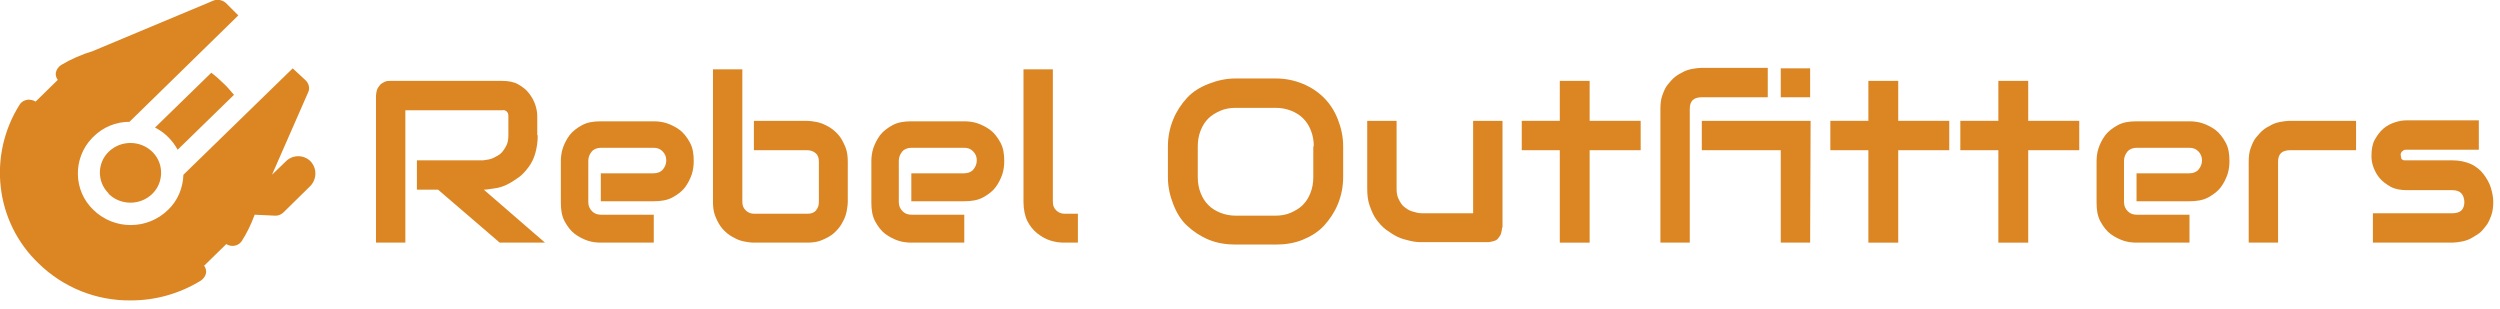
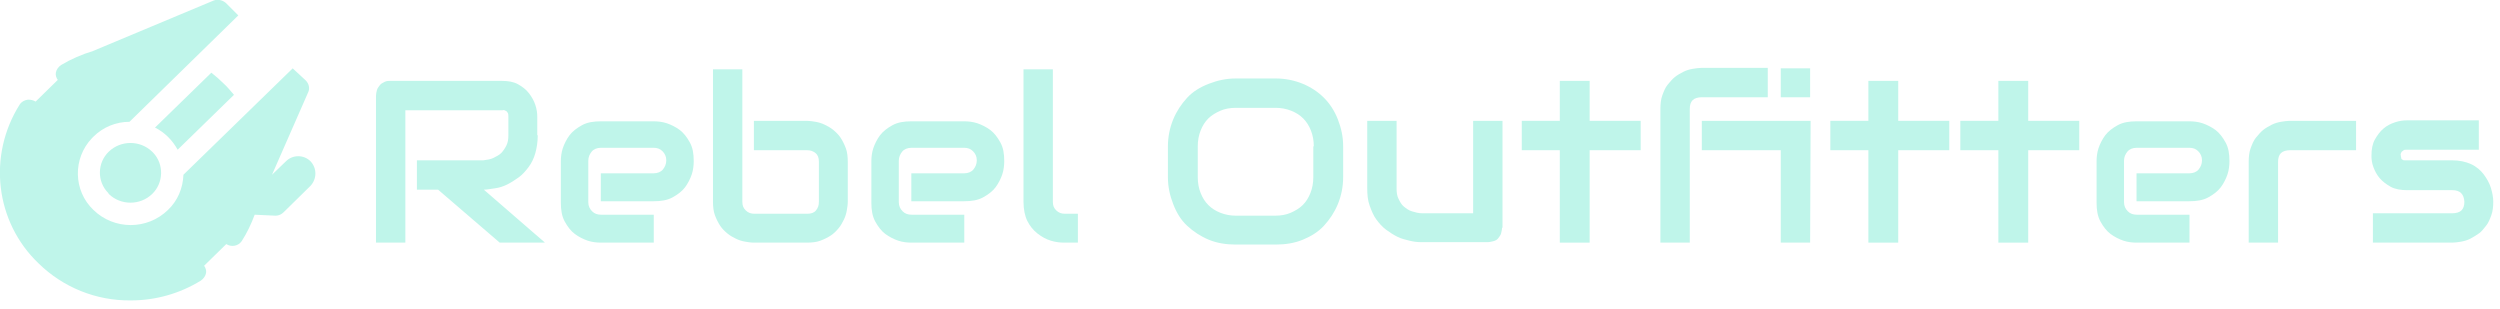
<svg xmlns="http://www.w3.org/2000/svg" version="1.1" id="Layer_1" x="0px" y="0px" viewBox="0 0 519.3 64.1" style="enable-background:new 0 0 519.3 64.1;" xml:space="preserve">
  <style type="text/css">
	.st0{enable-background:new    ;}
- 	.st1{fill:#db8523;}
+ 	.st1{fill:#bff5ea;}
</style>
  <g>
    <g id="Layer_1-2">
      <g id="Logo">
        <g id="Rebel_Outfitters">
          <g class="st0">
            <path class="st1" d="M111.7,28.1c0,1.4-0.2,2.6-0.5,3.7s-0.8,2.1-1.4,2.9s-1.3,1.6-2,2.1s-1.6,1.1-2.4,1.5s-1.7,0.7-2.5,0.8       s-1.7,0.3-2.4,0.3l12.7,11h-9.4L91,39.4h-4.4v-6.1h13.8c0.8-0.1,1.5-0.2,2.1-0.5s1.2-0.6,1.6-1s0.8-1,1.1-1.6s0.4-1.3,0.4-2.1       v-3.8c0-0.3,0-0.6-0.1-0.8s-0.2-0.3-0.3-0.4s-0.3-0.1-0.4-0.2s-0.3,0-0.4,0H84.2v27.5h-6.1V19.9c0-0.4,0.1-0.8,0.2-1.2       s0.4-0.7,0.6-1s0.6-0.5,1-0.7s0.8-0.2,1.2-0.2h23.1c1.4,0,2.5,0.2,3.4,0.7s1.7,1.1,2.3,1.9s1,1.5,1.3,2.4s0.4,1.7,0.4,2.4V28.1       z" />
          </g>
          <g class="st0">
            <path class="st1" d="M144.1,33.5c0,0.8-0.1,1.8-0.4,2.7s-0.8,1.9-1.4,2.7s-1.5,1.5-2.6,2.1s-2.4,0.8-3.9,0.8h-11v-5.8h11       c0.8,0,1.5-0.3,1.9-0.8s0.7-1.1,0.7-1.9c0-0.8-0.3-1.4-0.8-1.9s-1.1-0.7-1.8-0.7h-11c-0.8,0-1.5,0.3-1.9,0.8s-0.7,1.1-0.7,1.9       V42c0,0.8,0.3,1.4,0.8,1.9s1.1,0.7,1.9,0.7h10.9v5.8h-11c-0.8,0-1.8-0.1-2.7-0.4s-1.9-0.8-2.7-1.4s-1.5-1.5-2.1-2.6       s-0.8-2.4-0.8-3.9v-8.6c0-0.8,0.1-1.8,0.4-2.7s0.8-1.9,1.4-2.7s1.5-1.5,2.6-2.1s2.4-0.8,3.9-0.8h11c0.8,0,1.8,0.1,2.7,0.4       s1.9,0.8,2.7,1.4s1.5,1.5,2.1,2.6S144.1,31.9,144.1,33.5z" />
            <path class="st1" d="M176.1,41.9c0,0.6-0.1,1.2-0.2,1.8s-0.3,1.3-0.6,1.9s-0.6,1.2-1.1,1.8s-1,1.1-1.6,1.5s-1.4,0.8-2.2,1.1       s-1.8,0.4-2.8,0.4h-11c-0.6,0-1.2-0.1-1.8-0.2s-1.3-0.3-1.9-0.6s-1.2-0.6-1.8-1.1s-1.1-1-1.5-1.6s-0.8-1.4-1.1-2.2       s-0.4-1.8-0.4-2.8V14.4h6.1v27.5c0,0.8,0.2,1.3,0.7,1.8s1.1,0.7,1.8,0.7h11c0.8,0,1.4-0.2,1.8-0.7s0.6-1,0.6-1.8v-8.3       c0-0.8-0.2-1.4-0.7-1.8s-1-0.6-1.8-0.6h-11v-6.1h11c0.6,0,1.2,0.1,1.8,0.2s1.3,0.3,1.9,0.6s1.2,0.6,1.8,1.1s1.1,1,1.5,1.6       s0.8,1.4,1.1,2.2s0.4,1.8,0.4,2.8V41.9z" />
            <path class="st1" d="M208.6,33.5c0,0.8-0.1,1.8-0.4,2.7s-0.8,1.9-1.4,2.7s-1.5,1.5-2.6,2.1s-2.4,0.8-3.9,0.8h-11v-5.8h11       c0.8,0,1.5-0.3,1.9-0.8s0.7-1.1,0.7-1.9c0-0.8-0.3-1.4-0.8-1.9s-1.1-0.7-1.8-0.7h-11c-0.8,0-1.5,0.3-1.9,0.8s-0.7,1.1-0.7,1.9       V42c0,0.8,0.3,1.4,0.8,1.9s1.1,0.7,1.9,0.7h10.9v5.8h-11c-0.8,0-1.8-0.1-2.7-0.4s-1.9-0.8-2.7-1.4s-1.5-1.5-2.1-2.6       s-0.8-2.4-0.8-3.9v-8.6c0-0.8,0.1-1.8,0.4-2.7s0.8-1.9,1.4-2.7s1.5-1.5,2.6-2.1s2.4-0.8,3.9-0.8h11c0.8,0,1.8,0.1,2.7,0.4       s1.9,0.8,2.7,1.4s1.5,1.5,2.1,2.6S208.6,31.9,208.6,33.5z" />
          </g>
          <g class="st0">
            <path class="st1" d="M223.8,50.4h-2.7c-0.9,0-1.8-0.1-2.8-0.4s-1.9-0.8-2.8-1.5s-1.6-1.6-2.1-2.6s-0.8-2.4-0.8-4V14.4h6.1v27.5       c0,0.8,0.2,1.3,0.7,1.8s1.1,0.7,1.8,0.7h2.7V50.4z" />
          </g>
          <g class="st0">
            <path class="st1" d="M279,36.8c0,2-0.4,3.9-1.1,5.6s-1.7,3.2-2.9,4.5s-2.7,2.2-4.4,2.9s-3.6,1-5.6,1h-8.3c-2,0-3.9-0.3-5.6-1       s-3.2-1.7-4.5-2.9s-2.2-2.7-2.9-4.5s-1.1-3.6-1.1-5.6v-6.4c0-2,0.4-3.9,1.1-5.6s1.7-3.2,2.9-4.5s2.7-2.2,4.5-2.9       s3.6-1.1,5.6-1.1h8.3c2,0,3.9,0.4,5.6,1.1s3.2,1.7,4.4,2.9s2.2,2.7,2.9,4.5s1.1,3.6,1.1,5.6V36.8z M272.9,30.4       c0-1.2-0.2-2.3-0.6-3.3s-0.9-1.8-1.6-2.5s-1.5-1.2-2.5-1.6s-2.1-0.6-3.2-0.6h-8.3c-1.2,0-2.3,0.2-3.2,0.6s-1.8,0.9-2.5,1.6       s-1.2,1.5-1.6,2.5s-0.6,2.1-0.6,3.3v6.4c0,1.2,0.2,2.3,0.6,3.3s0.9,1.8,1.6,2.5s1.5,1.2,2.5,1.6s2.1,0.6,3.2,0.6h8.2       c1.2,0,2.3-0.2,3.2-0.6s1.8-0.9,2.5-1.6s1.2-1.5,1.6-2.5s0.6-2.1,0.6-3.3V30.4z" />
            <path class="st1" d="M312,47.3c0,0.4-0.1,0.8-0.2,1.2s-0.4,0.7-0.6,1s-0.6,0.5-1,0.6s-0.8,0.2-1.2,0.2h-13.8       c-0.8,0-1.6-0.1-2.4-0.3s-1.7-0.4-2.5-0.8s-1.6-0.9-2.4-1.5s-1.4-1.3-2-2.1s-1-1.8-1.4-2.9s-0.5-2.3-0.5-3.7V25.1h6.1v14.1       c0,0.8,0.1,1.5,0.4,2.1s0.6,1.2,1.1,1.6s1,0.8,1.7,1s1.3,0.4,2.1,0.4H306V25.1h6.1V47.3z" />
            <path class="st1" d="M340.8,31.2h-10.6v19.2H324V31.2h-7.9v-6.1h7.9v-8.3h6.2v8.3h10.6V31.2z" />
            <path class="st1" d="M367.2,20.2h-13.7c-0.8,0-1.5,0.2-1.9,0.6s-0.6,1-0.6,1.8v27.8h-6.1V22.6c0-1,0.1-2,0.4-2.8       s0.6-1.6,1.1-2.2s1-1.2,1.5-1.6s1.2-0.8,1.8-1.1s1.3-0.5,1.9-0.6s1.3-0.2,1.8-0.2h13.8V20.2z M376,50.4h-6.1l0-19.2h-16.4v-6.1       h22.6L376,50.4z M376,20.2h-6.1v-6h6.1V20.2z" />
            <path class="st1" d="M404.9,31.2h-10.6v19.2h-6.2V31.2h-7.9v-6.1h7.9v-8.3h6.2v8.3h10.6V31.2z" />
          </g>
          <g class="st0">
            <path class="st1" d="M431.9,31.2h-10.6v19.2h-6.2V31.2h-7.9v-6.1h7.9v-8.3h6.2v8.3h10.6V31.2z" />
          </g>
          <g class="st0">
            <path class="st1" d="M463.1,33.5c0,0.8-0.1,1.8-0.4,2.7s-0.8,1.9-1.4,2.7s-1.5,1.5-2.6,2.1s-2.4,0.8-3.9,0.8h-11v-5.8h11       c0.8,0,1.5-0.3,1.9-0.8s0.7-1.1,0.7-1.9c0-0.8-0.3-1.4-0.8-1.9s-1.1-0.7-1.8-0.7h-11c-0.8,0-1.5,0.3-1.9,0.8s-0.7,1.1-0.7,1.9       V42c0,0.8,0.3,1.4,0.8,1.9s1.1,0.7,1.9,0.7h10.9v5.8h-11c-0.8,0-1.8-0.1-2.7-0.4s-1.9-0.8-2.7-1.4s-1.5-1.5-2.1-2.6       s-0.8-2.4-0.8-3.9v-8.6c0-0.8,0.1-1.8,0.4-2.7s0.8-1.9,1.4-2.7s1.5-1.5,2.6-2.1s2.4-0.8,3.9-0.8h11c0.8,0,1.8,0.1,2.7,0.4       s1.9,0.8,2.7,1.4s1.5,1.5,2.1,2.6S463.1,31.9,463.1,33.5z" />
            <path class="st1" d="M489.4,31.2h-13.7c-0.8,0-1.5,0.2-1.9,0.6s-0.6,1-0.6,1.8v16.8h-6.1V33.6c0-1,0.1-2,0.4-2.8       s0.6-1.6,1.1-2.2s1-1.2,1.5-1.6s1.2-0.8,1.8-1.1s1.3-0.5,1.9-0.6s1.3-0.2,1.8-0.2h13.8V31.2z" />
            <path class="st1" d="M517.9,41.9c0,1-0.1,2-0.4,2.8s-0.6,1.6-1.1,2.2s-0.9,1.2-1.5,1.6s-1.2,0.8-1.8,1.1s-1.3,0.5-1.9,0.6       s-1.3,0.2-1.8,0.2h-16.5v-6.1h16.5c0.8,0,1.5-0.2,1.9-0.6s0.6-1,0.6-1.8c-0.1-1.6-0.9-2.4-2.5-2.4h-9.4c-1.3,0-2.5-0.2-3.4-0.7       s-1.7-1.1-2.3-1.8s-1-1.5-1.3-2.3s-0.4-1.6-0.4-2.3c0-1.4,0.2-2.5,0.7-3.4s1.1-1.7,1.8-2.3s1.5-1,2.4-1.3s1.7-0.4,2.4-0.4h15       v6.1h-14.9c-0.3,0-0.6,0-0.7,0.1s-0.3,0.2-0.4,0.3s-0.1,0.2-0.2,0.4s0,0.3,0,0.4c0,0.3,0.1,0.4,0.1,0.6s0.2,0.2,0.3,0.3       s0.3,0.1,0.4,0.1s0.3,0,0.4,0h9.4c1.6,0,2.9,0.3,4,0.8s2,1.3,2.6,2.1s1.2,1.8,1.5,2.8S517.9,41,517.9,41.9z" />
          </g>
        </g>
        <path id="millennium-falcon-svgrepo-com" class="st1" d="M48.6,19.7L36.9,31.1c-1.1-2-2.7-3.6-4.7-4.6l11.7-11.4     c0.9,0.7,1.7,1.4,2.5,2.2C47.2,18,47.9,18.9,48.6,19.7z M22.6,40.3c2.5,2.4,6.5,2.4,9,0c2.4-2.3,2.5-6.2,0.2-8.6c0,0,0,0,0,0     l-0.2-0.2c-2.5-2.4-6.5-2.4-9,0c-2.4,2.3-2.5,6.2-0.1,8.6L22.6,40.3z M64.5,33.5L64.5,33.5c-1.4-1.4-3.7-1.4-5.1,0l-2.9,2.8l0,0     L64,19.2c0.4-0.8,0.2-1.8-0.5-2.5l-2.7-2.5L38.1,36.3c-0.1,2.8-1.2,5.4-3.2,7.3c-4.3,4.2-11.2,4.2-15.5,0     c-4.2-4-4.3-10.7-0.3-14.9c0.1-0.1,0.2-0.2,0.3-0.3c2-2,4.7-3.1,7.5-3.1L49.5,3.2l-2.6-2.6c-0.7-0.6-1.7-0.8-2.5-0.5L19.3,10.6     c-2.3,0.7-4.6,1.7-6.6,2.9c-0.6,0.4-1,1-1.1,1.6c-0.1,0.5,0.1,1.1,0.4,1.5l-4.6,4.5c-0.5-0.3-1-0.4-1.6-0.4     c-0.7,0.1-1.3,0.4-1.7,1C-2.6,32.3-1,46.1,8,54.7c5.1,5,12,7.8,19.2,7.7l0,0c5.1,0,10.1-1.4,14.5-4.1c0.6-0.4,1-1,1.1-1.6     c0.1-0.5-0.1-1.1-0.4-1.5l4.6-4.5c1.1,0.7,2.5,0.4,3.2-0.6c0,0,0,0,0,0c1.1-1.7,2-3.6,2.7-5.5l4.3,0.2h0.1c0.6,0,1.2-0.3,1.6-0.7     l0,0l5.6-5.5C65.8,37.2,65.9,35,64.5,33.5C64.5,33.6,64.5,33.6,64.5,33.5L64.5,33.5L64.5,33.5z" />
      </g>
    </g>
  </g>
</svg>
